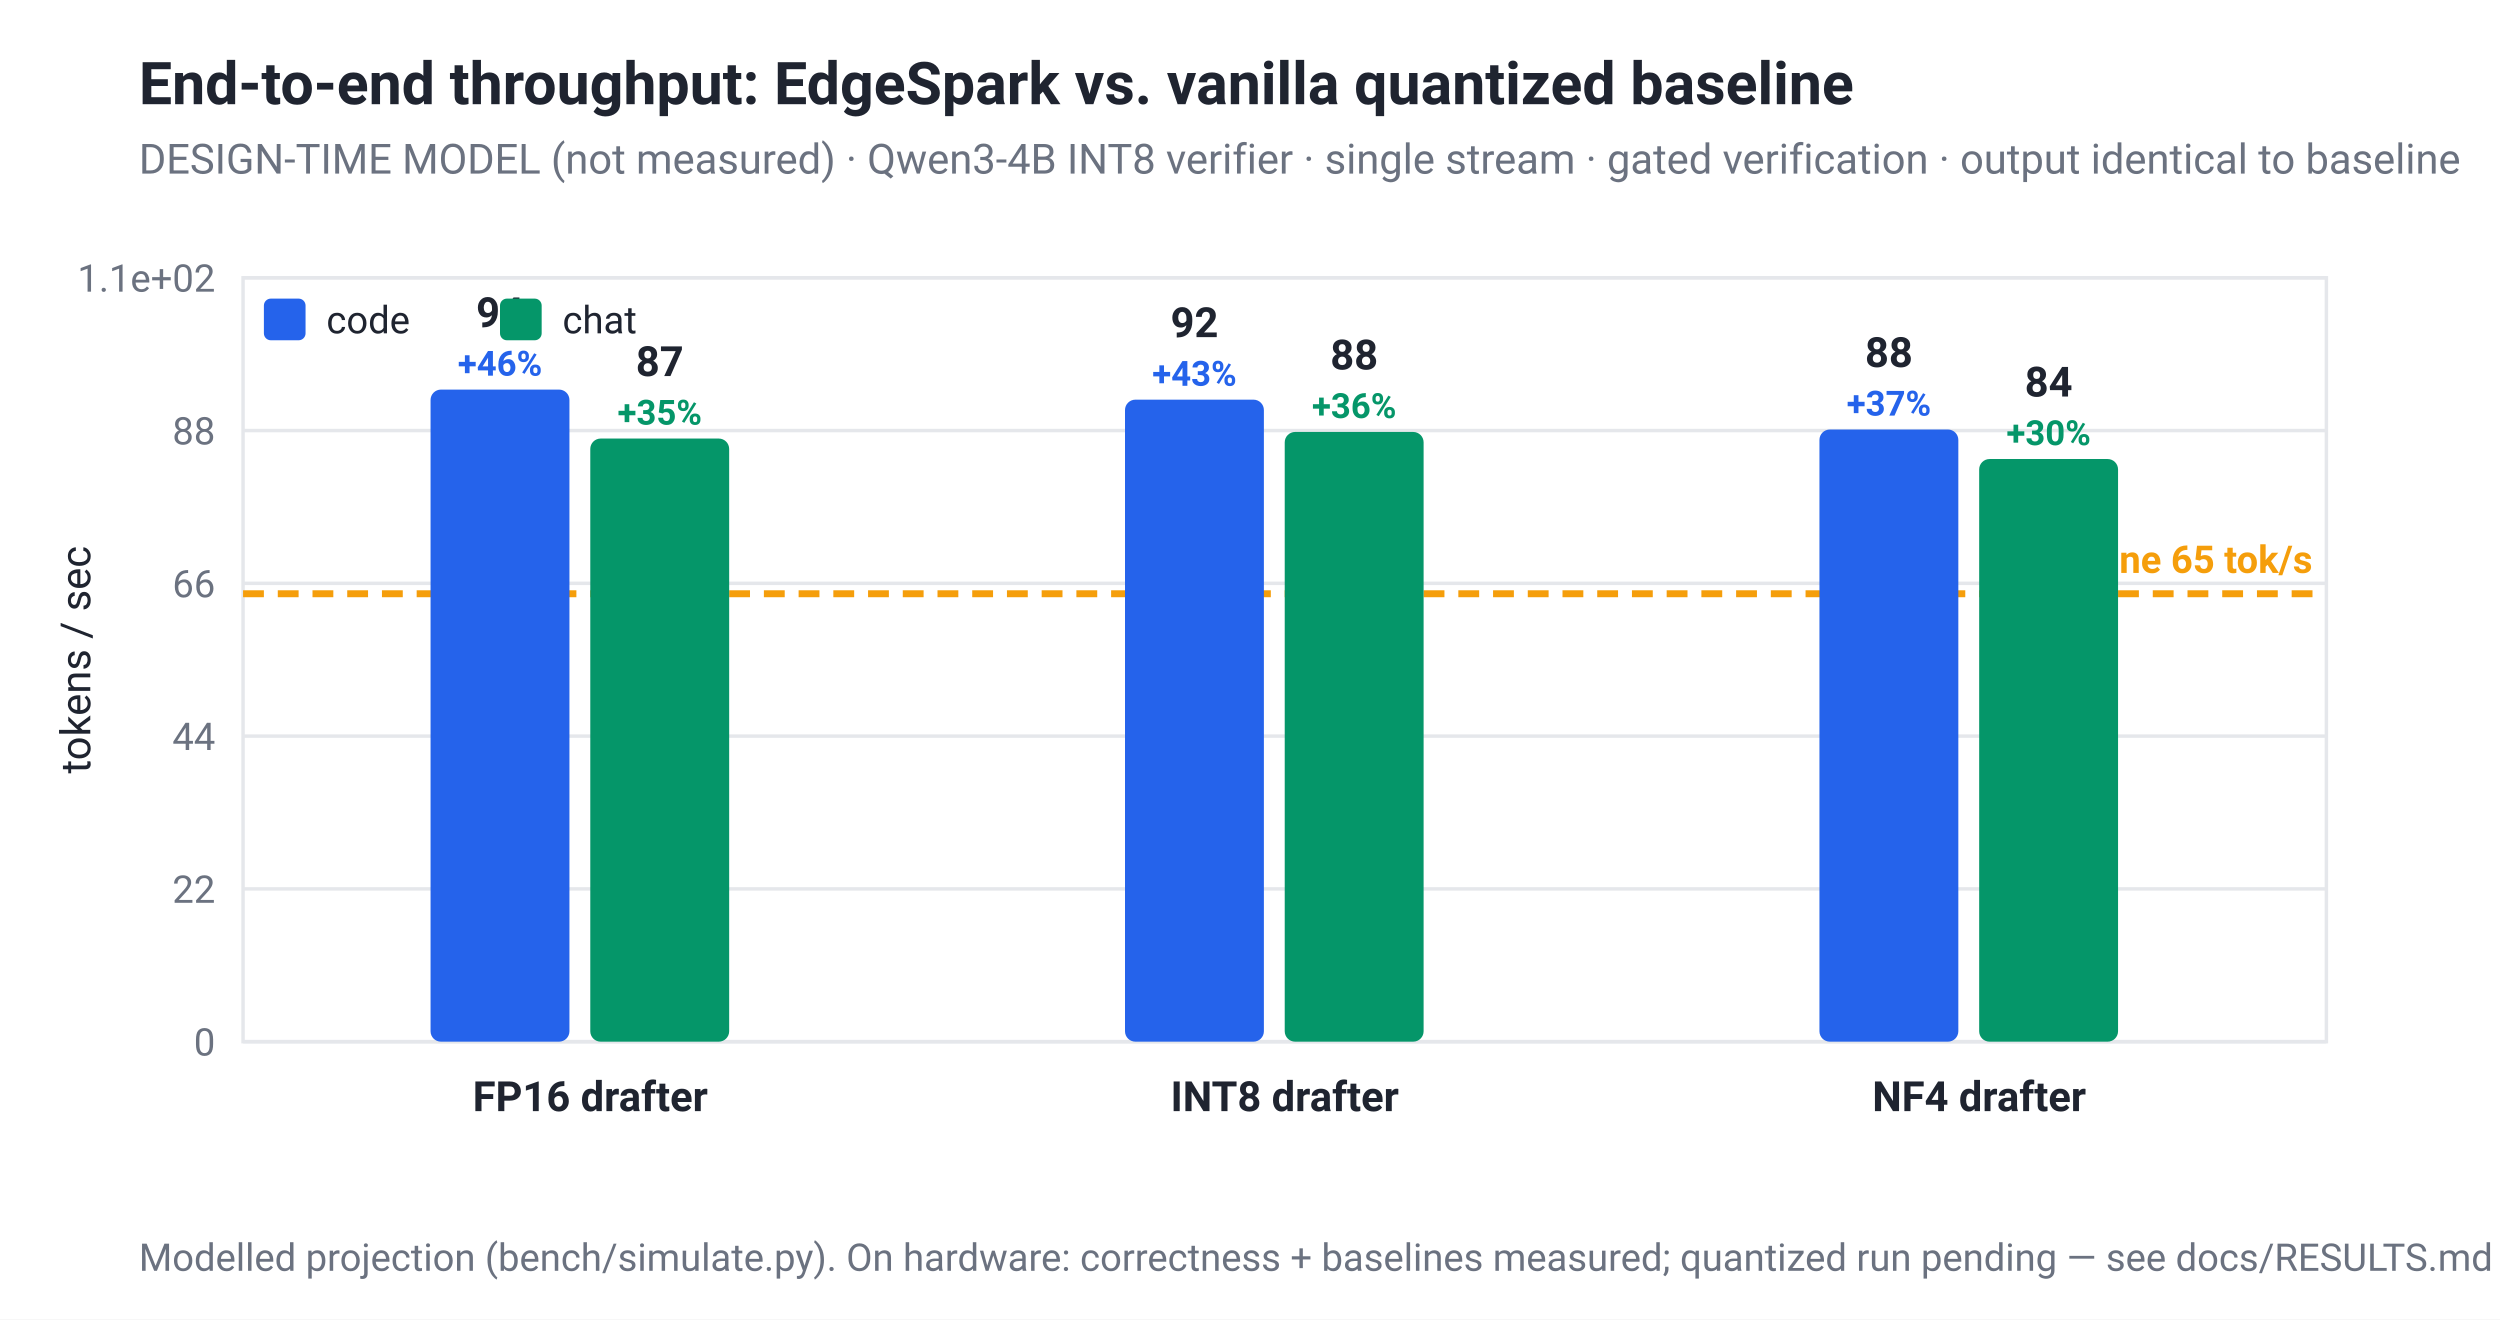
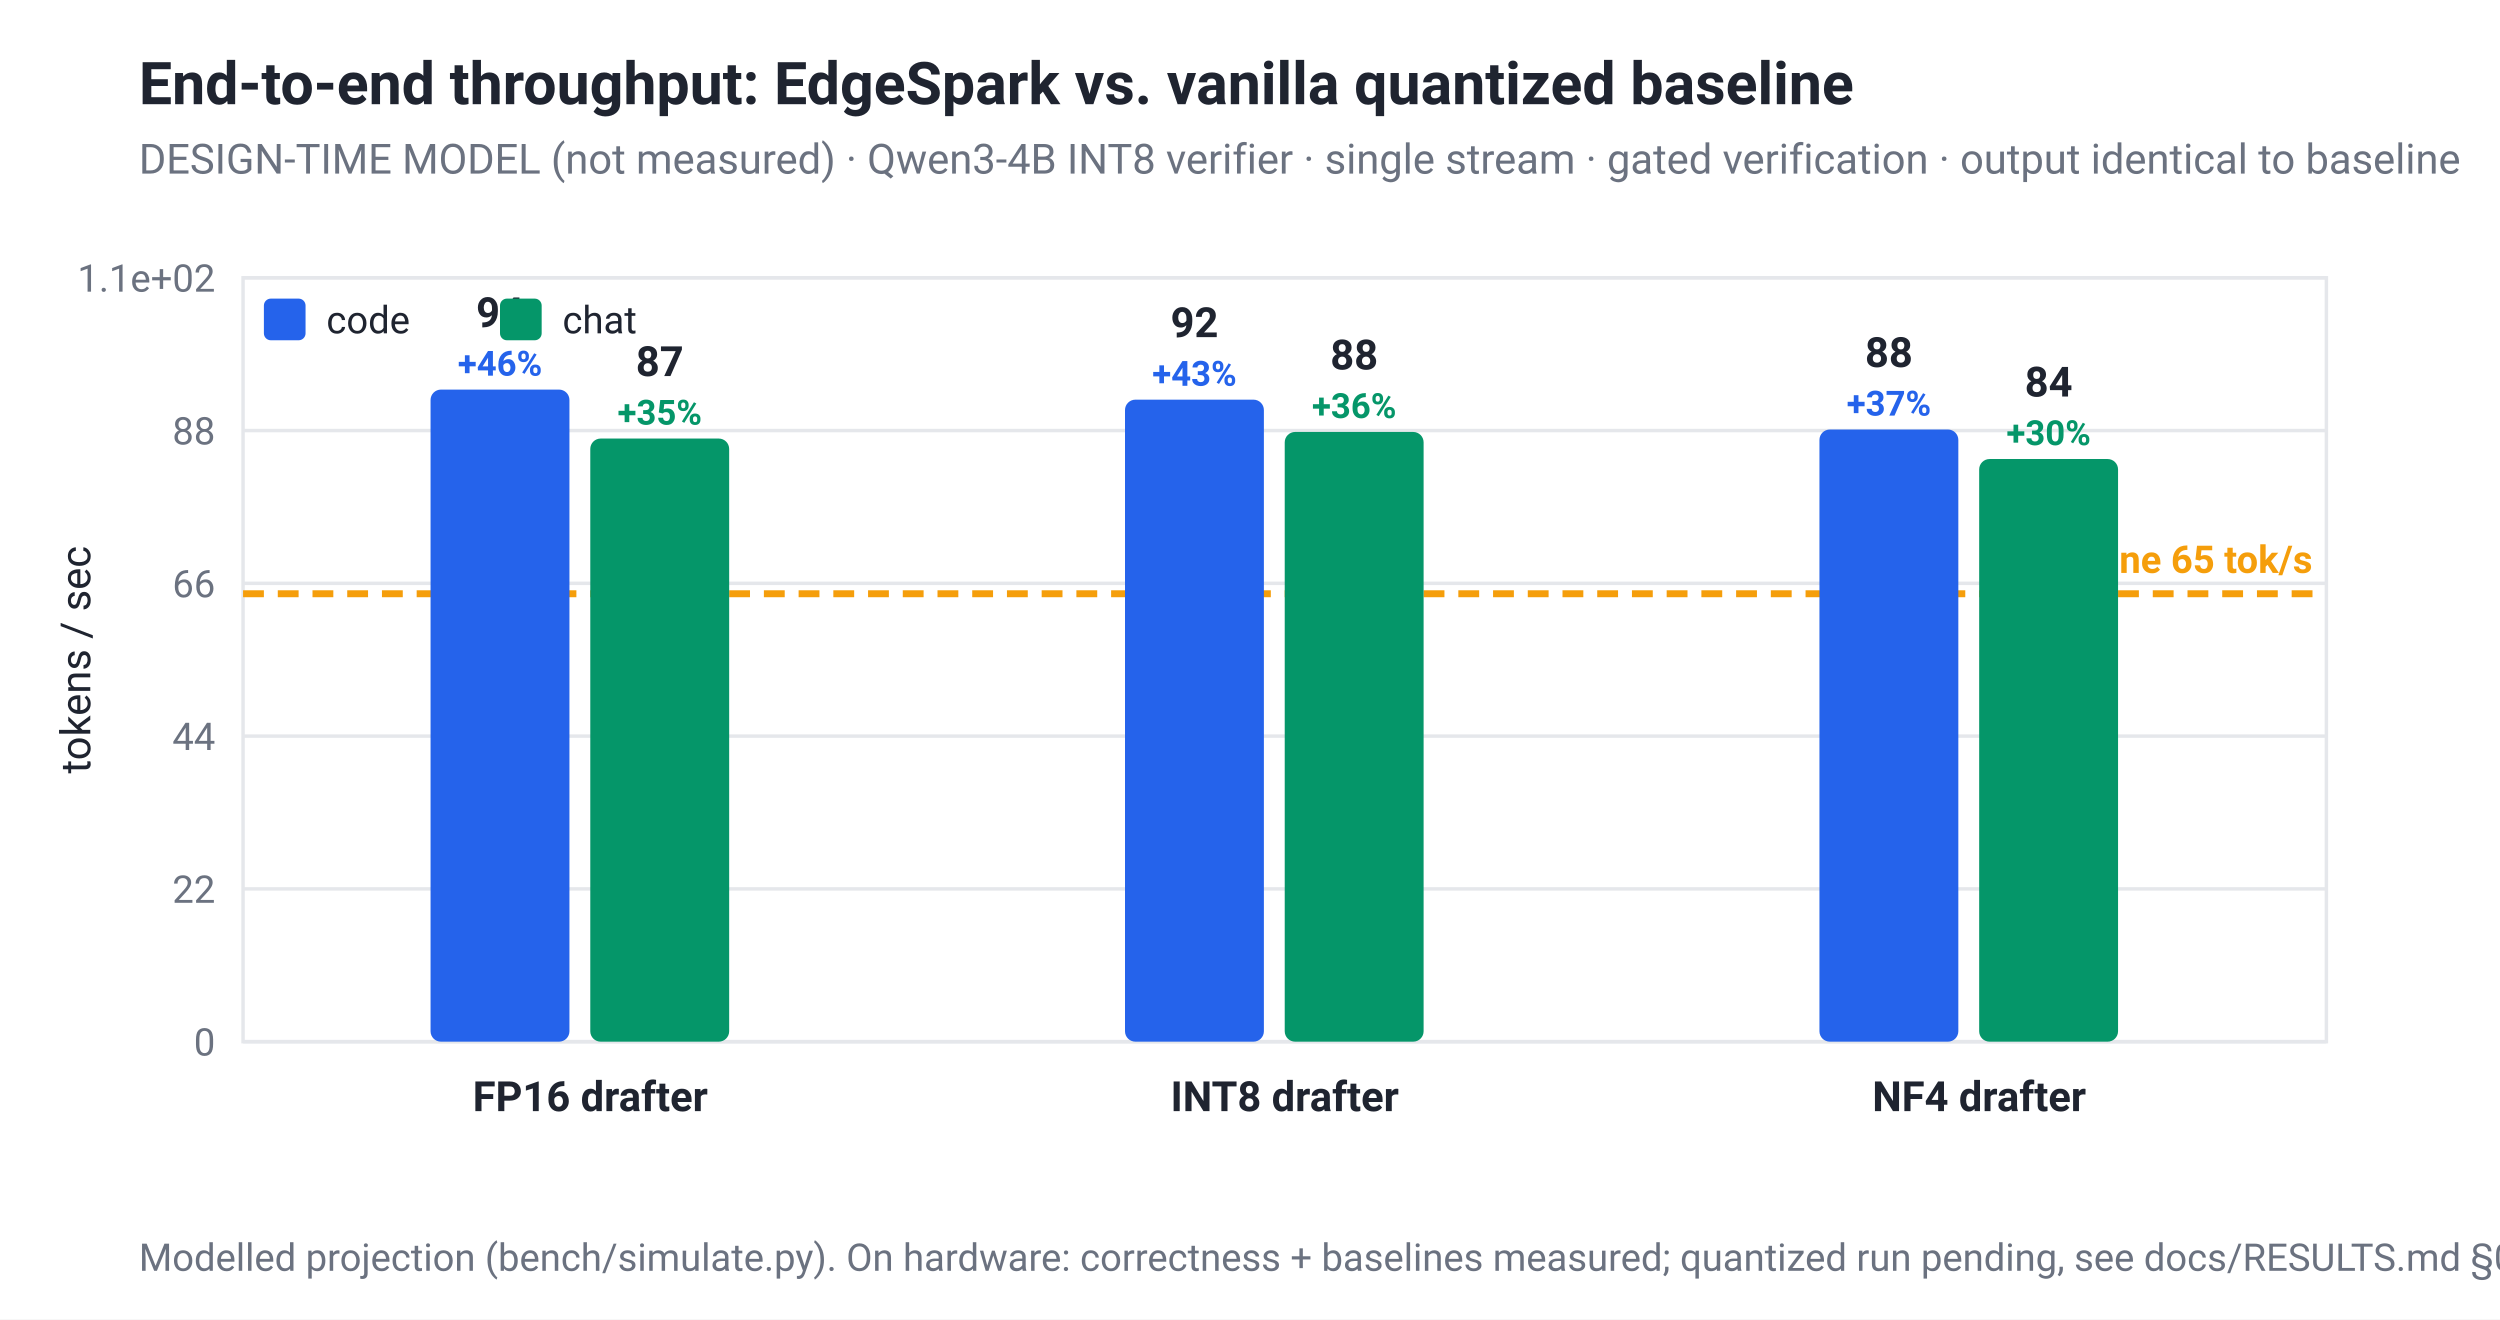
<svg xmlns="http://www.w3.org/2000/svg" viewBox="0 0 720 380" width="720" height="380" role="img" aria-label="Throughput">
  <rect width="720" height="380" fill="#ffffff" />
  <text x="40.0" y="30.0" font-size="17" fill="#1f2430" text-anchor="start" font-weight="700" font-family="-apple-system,Segoe UI,Roboto,Helvetica,Arial,sans-serif">End-to-end throughput: EdgeSpark vs. vanilla quantized baseline</text>
  <text x="40.0" y="50.0" font-size="12" fill="#6b7280" text-anchor="start" font-weight="normal" font-family="-apple-system,Segoe UI,Roboto,Helvetica,Arial,sans-serif">DESIGN-TIME MODEL (not measured) · Qwen3-4B INT8 verifier · single stream · gated verification · output identical to baseline</text>
  <rect x="70.0" y="80.0" width="600.0" height="220.0" rx="0" fill="#ffffff" fill-opacity="1.0" stroke="#e5e7eb" stroke-width="1" />
  <line x1="70.0" y1="300.0" x2="670.0" y2="300.0" stroke="#e5e7eb" stroke-width="1" />
  <text x="62.0" y="304.0" font-size="11" fill="#6b7280" text-anchor="end" font-weight="normal" font-family="-apple-system,Segoe UI,Roboto,Helvetica,Arial,sans-serif">0</text>
  <line x1="70.0" y1="256.0" x2="670.0" y2="256.0" stroke="#e5e7eb" stroke-width="1" />
  <text x="62.0" y="260.0" font-size="11" fill="#6b7280" text-anchor="end" font-weight="normal" font-family="-apple-system,Segoe UI,Roboto,Helvetica,Arial,sans-serif">22</text>
  <line x1="70.0" y1="212.0" x2="670.0" y2="212.0" stroke="#e5e7eb" stroke-width="1" />
  <text x="62.0" y="216.0" font-size="11" fill="#6b7280" text-anchor="end" font-weight="normal" font-family="-apple-system,Segoe UI,Roboto,Helvetica,Arial,sans-serif">44</text>
  <line x1="70.0" y1="168.0" x2="670.0" y2="168.0" stroke="#e5e7eb" stroke-width="1" />
  <text x="62.0" y="172.0" font-size="11" fill="#6b7280" text-anchor="end" font-weight="normal" font-family="-apple-system,Segoe UI,Roboto,Helvetica,Arial,sans-serif">66</text>
  <line x1="70.0" y1="124.0" x2="670.0" y2="124.0" stroke="#e5e7eb" stroke-width="1" />
  <text x="62.0" y="128.0" font-size="11" fill="#6b7280" text-anchor="end" font-weight="normal" font-family="-apple-system,Segoe UI,Roboto,Helvetica,Arial,sans-serif">88</text>
  <line x1="70.0" y1="80.0" x2="670.0" y2="80.0" stroke="#e5e7eb" stroke-width="1" />
  <text x="62.0" y="84.0" font-size="11" fill="#6b7280" text-anchor="end" font-weight="normal" font-family="-apple-system,Segoe UI,Roboto,Helvetica,Arial,sans-serif">1.1e+02</text>
  <text x="26.0" y="190.0" font-size="12" fill="#1f2430" text-anchor="middle" font-weight="normal" font-family="-apple-system,Segoe UI,Roboto,Helvetica,Arial,sans-serif" transform="rotate(-90 26 190.0)">tokens / sec</text>
  <line x1="70.0" y1="171.0" x2="670.0" y2="171.0" stroke="#f59e0b" stroke-width="2" stroke-dasharray="6 4" />
  <text x="666.0" y="165.0" font-size="11" fill="#f59e0b" text-anchor="end" font-weight="600" font-family="-apple-system,Segoe UI,Roboto,Helvetica,Arial,sans-serif">baseline 65 tok/s</text>
  <rect x="124.0" y="112.2" width="40.0" height="187.8" rx="3" fill="#2563eb" fill-opacity="1.0" stroke="none" stroke-width="1.0" />
  <text x="144.0" y="94.2" font-size="12" fill="#1f2430" text-anchor="middle" font-weight="700" font-family="-apple-system,Segoe UI,Roboto,Helvetica,Arial,sans-serif">94</text>
  <text x="144.0" y="108.2" font-size="10" fill="#2563eb" text-anchor="middle" font-weight="600" font-family="-apple-system,Segoe UI,Roboto,Helvetica,Arial,sans-serif">+46%</text>
  <rect x="170.0" y="126.3" width="40.0" height="173.7" rx="3" fill="#059669" fill-opacity="1.0" stroke="none" stroke-width="1.0" />
  <text x="190.0" y="108.3" font-size="12" fill="#1f2430" text-anchor="middle" font-weight="700" font-family="-apple-system,Segoe UI,Roboto,Helvetica,Arial,sans-serif">87</text>
  <text x="190.0" y="122.3" font-size="10" fill="#059669" text-anchor="middle" font-weight="600" font-family="-apple-system,Segoe UI,Roboto,Helvetica,Arial,sans-serif">+35%</text>
  <text x="170.0" y="320.0" font-size="12" fill="#1f2430" text-anchor="middle" font-weight="600" font-family="-apple-system,Segoe UI,Roboto,Helvetica,Arial,sans-serif">FP16 drafter</text>
  <rect x="324.0" y="115.1" width="40.0" height="184.9" rx="3" fill="#2563eb" fill-opacity="1.0" stroke="none" stroke-width="1.0" />
  <text x="344.0" y="97.1" font-size="12" fill="#1f2430" text-anchor="middle" font-weight="700" font-family="-apple-system,Segoe UI,Roboto,Helvetica,Arial,sans-serif">92</text>
  <text x="344.0" y="111.1" font-size="10" fill="#2563eb" text-anchor="middle" font-weight="600" font-family="-apple-system,Segoe UI,Roboto,Helvetica,Arial,sans-serif">+43%</text>
  <rect x="370.0" y="124.4" width="40.0" height="175.6" rx="3" fill="#059669" fill-opacity="1.0" stroke="none" stroke-width="1.0" />
  <text x="390.0" y="106.4" font-size="12" fill="#1f2430" text-anchor="middle" font-weight="700" font-family="-apple-system,Segoe UI,Roboto,Helvetica,Arial,sans-serif">88</text>
  <text x="390.0" y="120.4" font-size="10" fill="#059669" text-anchor="middle" font-weight="600" font-family="-apple-system,Segoe UI,Roboto,Helvetica,Arial,sans-serif">+36%</text>
  <text x="370.0" y="320.0" font-size="12" fill="#1f2430" text-anchor="middle" font-weight="600" font-family="-apple-system,Segoe UI,Roboto,Helvetica,Arial,sans-serif">INT8 drafter</text>
  <rect x="524.0" y="123.7" width="40.0" height="176.3" rx="3" fill="#2563eb" fill-opacity="1.0" stroke="none" stroke-width="1.0" />
  <text x="544.0" y="105.7" font-size="12" fill="#1f2430" text-anchor="middle" font-weight="700" font-family="-apple-system,Segoe UI,Roboto,Helvetica,Arial,sans-serif">88</text>
  <text x="544.0" y="119.7" font-size="10" fill="#2563eb" text-anchor="middle" font-weight="600" font-family="-apple-system,Segoe UI,Roboto,Helvetica,Arial,sans-serif">+37%</text>
  <rect x="570.0" y="132.2" width="40.0" height="167.8" rx="3" fill="#059669" fill-opacity="1.0" stroke="none" stroke-width="1.0" />
  <text x="590.0" y="114.2" font-size="12" fill="#1f2430" text-anchor="middle" font-weight="700" font-family="-apple-system,Segoe UI,Roboto,Helvetica,Arial,sans-serif">84</text>
  <text x="590.0" y="128.2" font-size="10" fill="#059669" text-anchor="middle" font-weight="600" font-family="-apple-system,Segoe UI,Roboto,Helvetica,Arial,sans-serif">+30%</text>
  <text x="570.0" y="320.0" font-size="12" fill="#1f2430" text-anchor="middle" font-weight="600" font-family="-apple-system,Segoe UI,Roboto,Helvetica,Arial,sans-serif">NF4 drafter</text>
  <rect x="76.0" y="86.0" width="12.0" height="12.0" rx="2" fill="#2563eb" fill-opacity="1.0" stroke="none" stroke-width="1.0" />
  <text x="94.0" y="96.0" font-size="11" fill="#1f2430" text-anchor="start" font-weight="normal" font-family="-apple-system,Segoe UI,Roboto,Helvetica,Arial,sans-serif">code</text>
  <rect x="144.0" y="86.0" width="12.0" height="12.0" rx="2" fill="#059669" fill-opacity="1.0" stroke="none" stroke-width="1.0" />
  <text x="162.0" y="96.0" font-size="11" fill="#1f2430" text-anchor="start" font-weight="normal" font-family="-apple-system,Segoe UI,Roboto,Helvetica,Arial,sans-serif">chat</text>
-   <text x="40.0" y="366.0" font-size="11" fill="#6b7280" text-anchor="start" font-weight="normal" font-family="-apple-system,Segoe UI,Roboto,Helvetica,Arial,sans-serif">Modelled projection (bench/simulate.py). On hardware: correctness + baselines measured; quantized run pending — see docs/RESULTS.md §0.</text>
+   <text x="40.0" y="366.0" font-size="11" fill="#6b7280" text-anchor="start" font-weight="normal" font-family="-apple-system,Segoe UI,Roboto,Helvetica,Arial,sans-serif">Modelled projection (bench/simulate.py). On hardware: correctness + baselines measured; quantized run pending, see docs/RESULTS.md §0.</text>
</svg>
